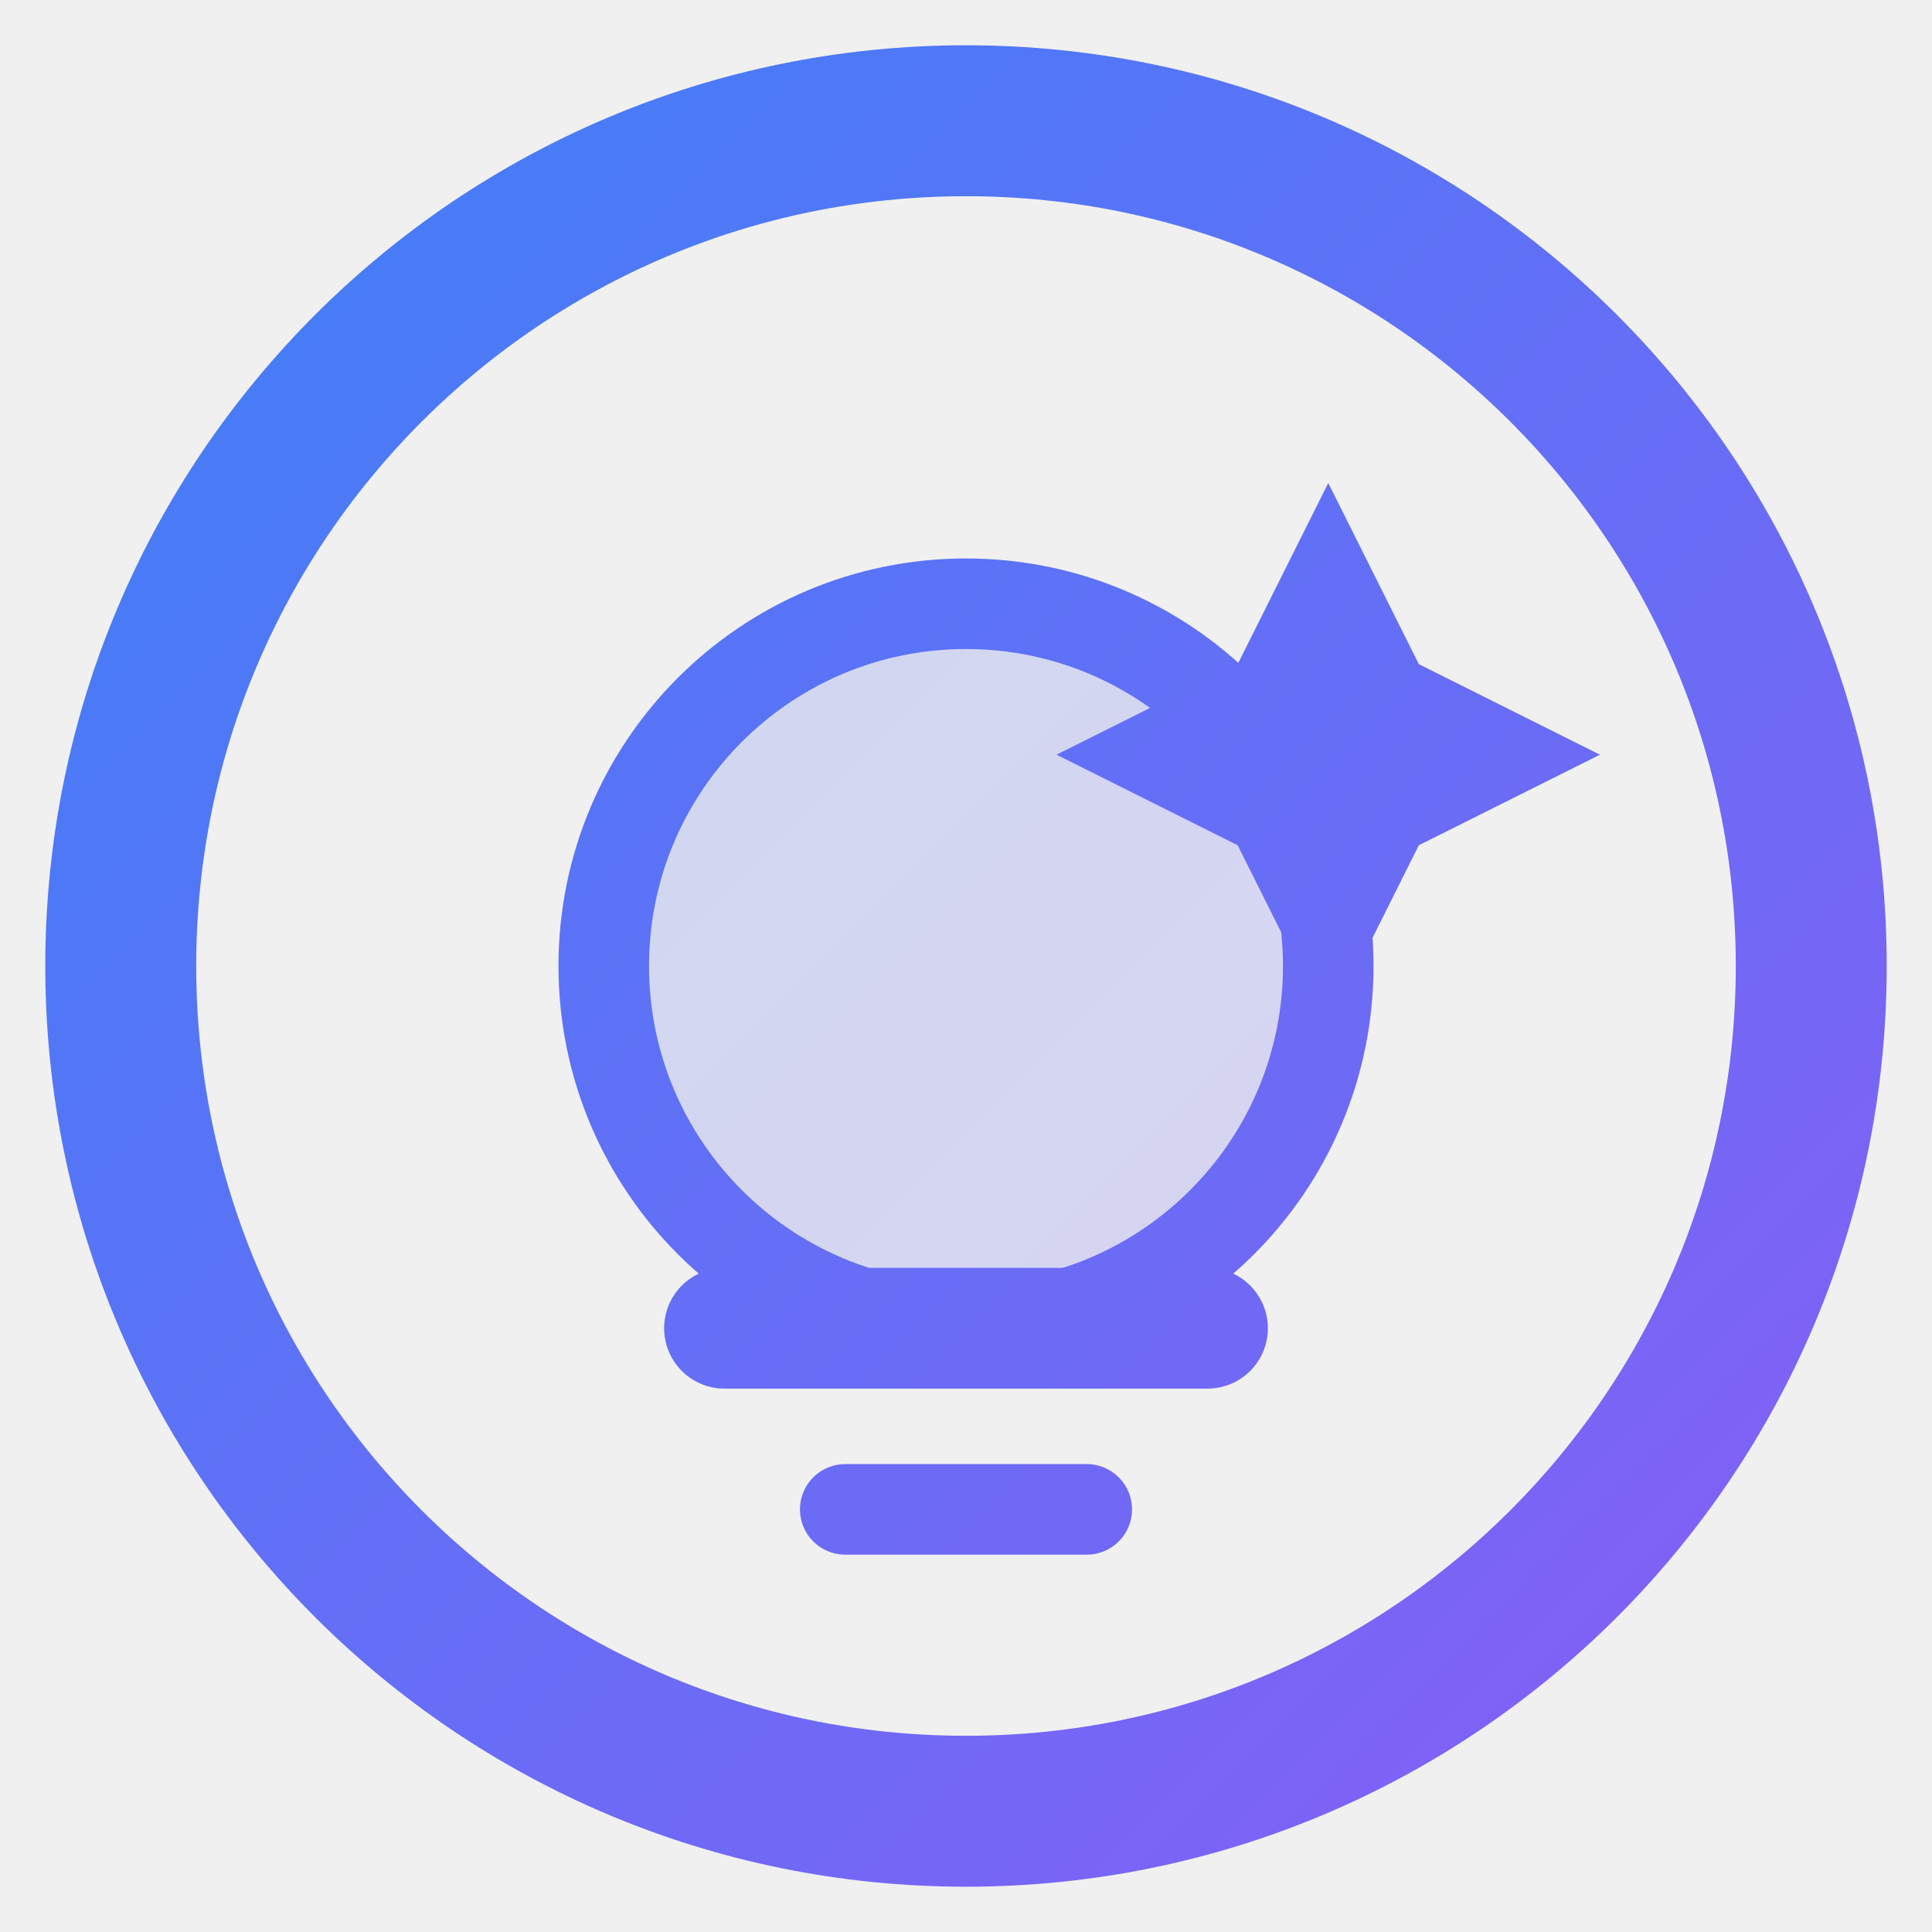
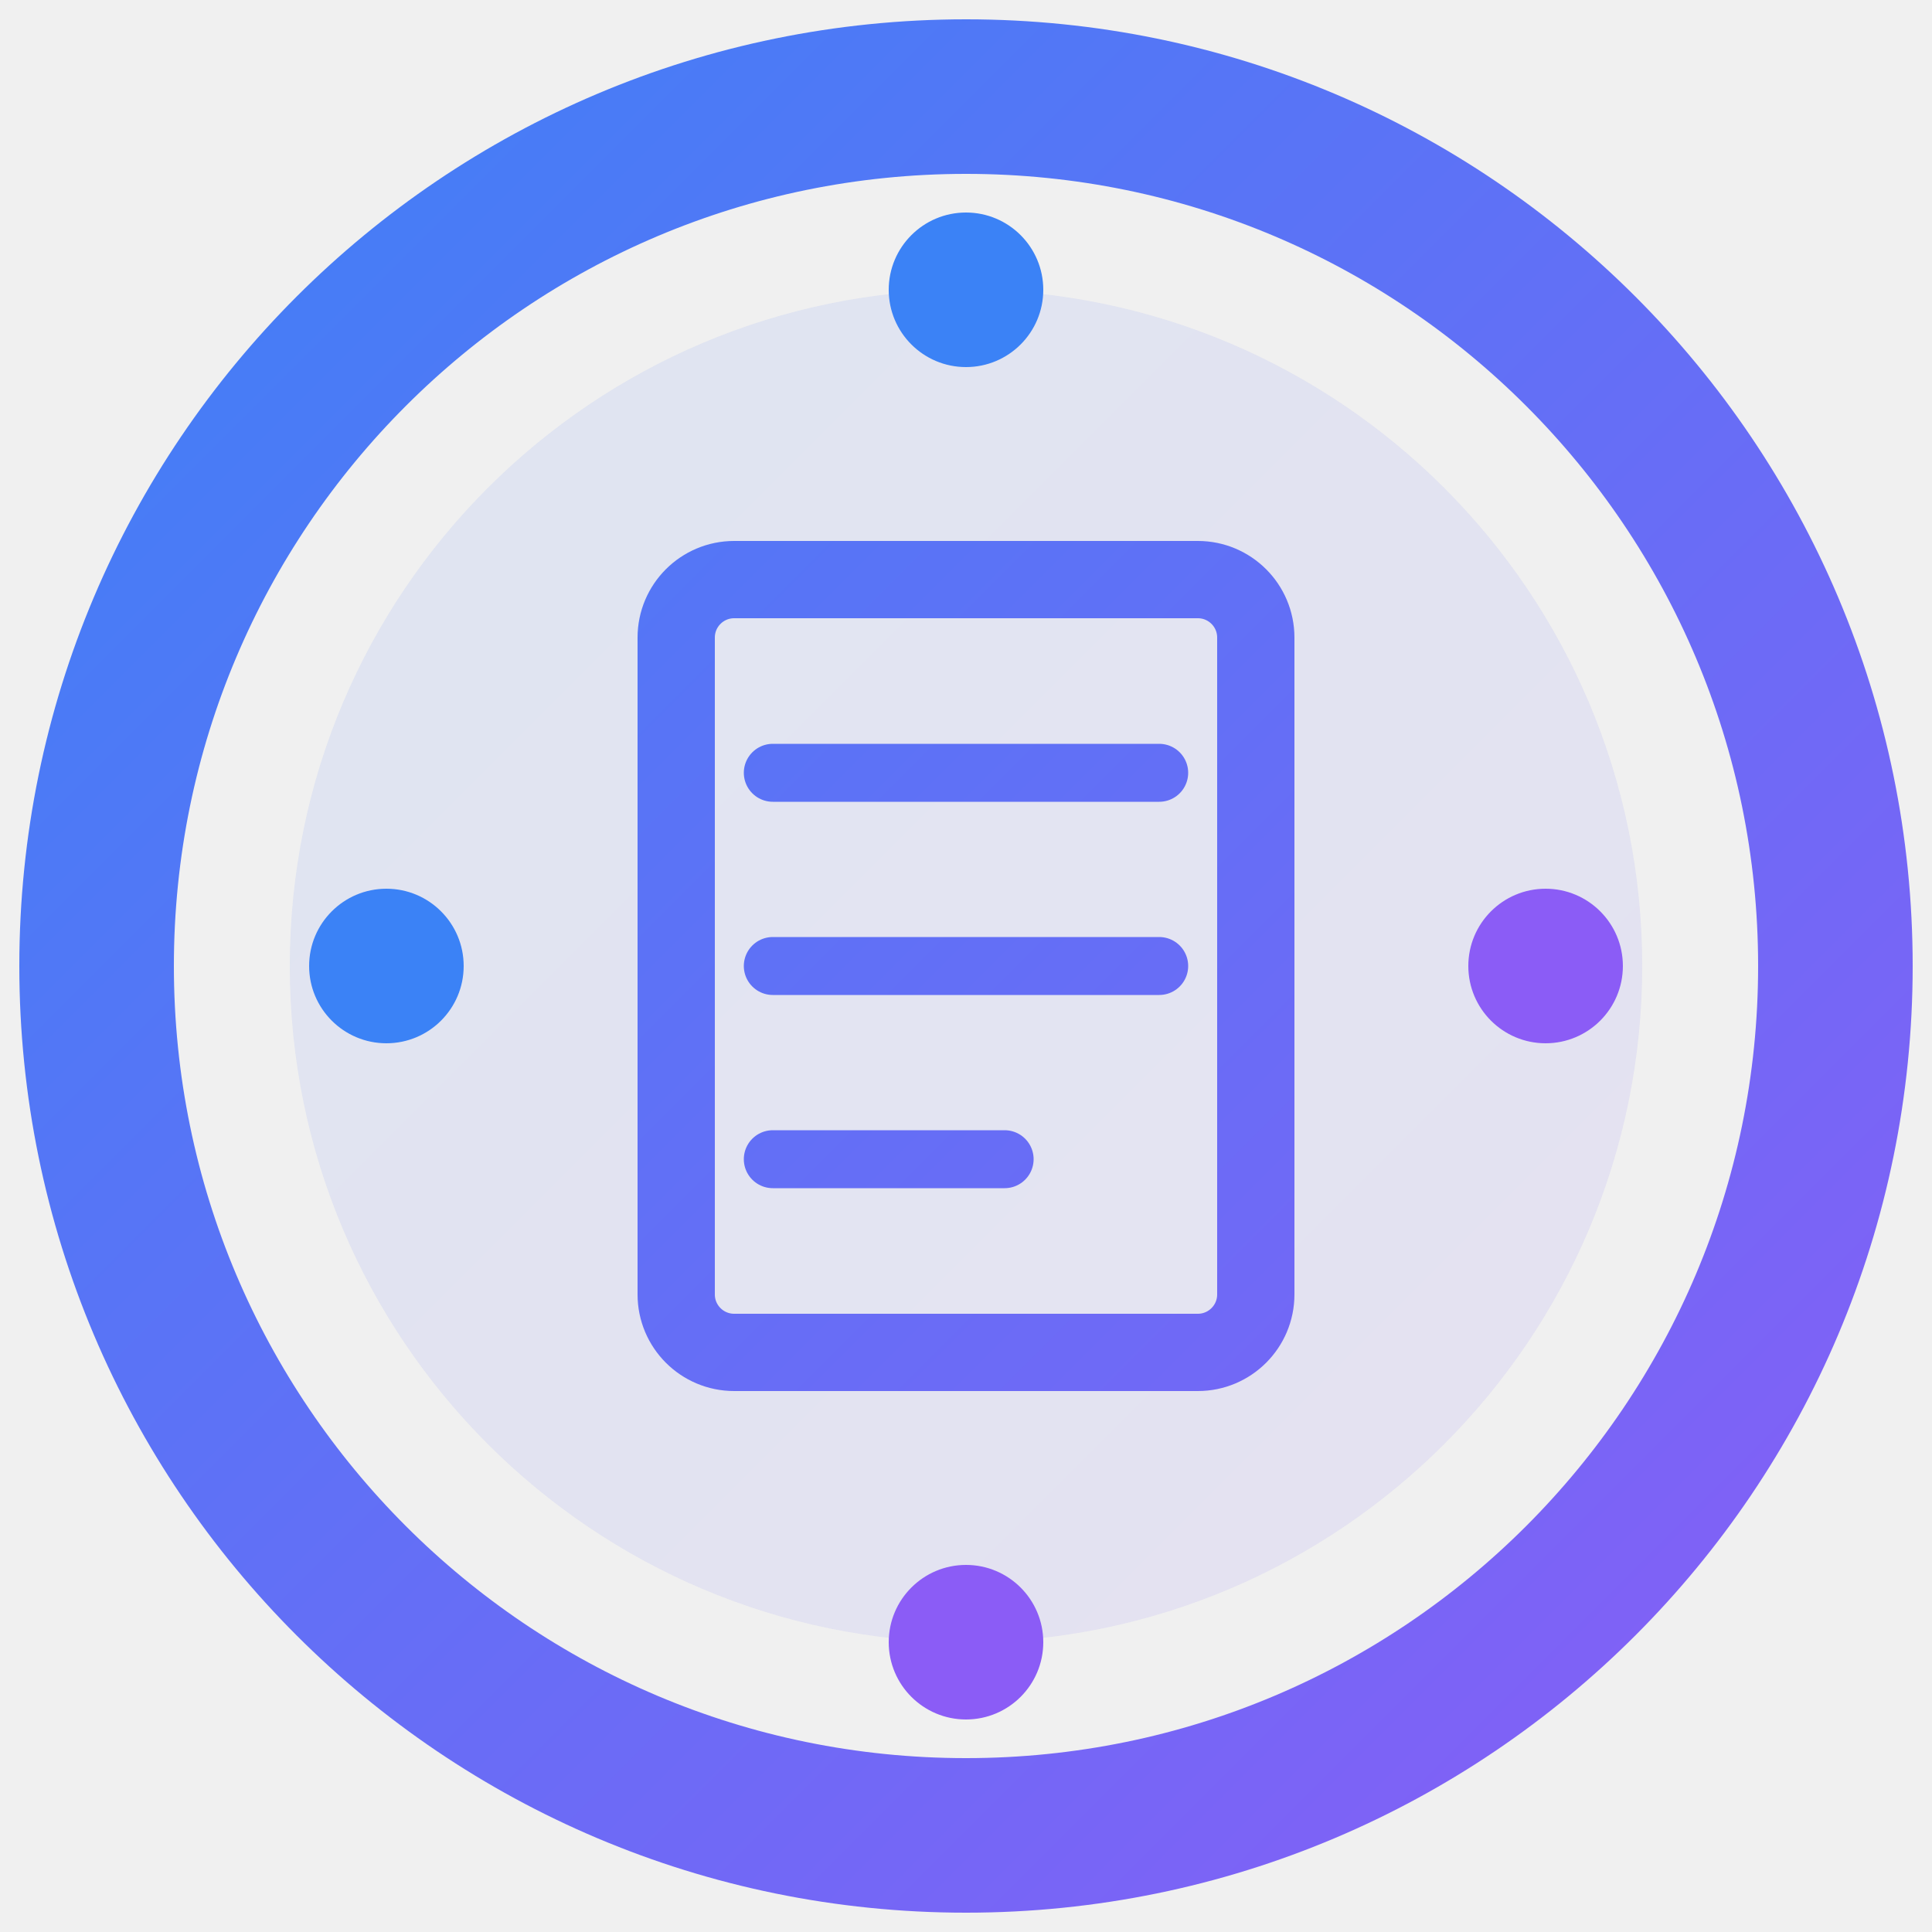
- <svg xmlns="http://www.w3.org/2000/svg" width="32" height="32" viewBox="0 0 32 32" fill="none">
+ <svg xmlns="http://www.w3.org/2000/svg" width="100" height="100" viewBox="0 0 100 100" fill="none">
  <defs>
-     <linearGradient id="logo_grad" x1="0" y1="0" x2="32" y2="32" gradientUnits="userSpaceOnUse">
+     <linearGradient id="gradient" x1="0" y1="0" x2="100" y2="100" gradientUnits="userSpaceOnUse">
      <stop stop-color="#3B82F6" />
      <stop offset="1" stop-color="#8B5CF6" />
    </linearGradient>
  </defs>
-   <circle cx="16" cy="16" r="14" stroke="url(#logo_grad)" stroke-width="2.5" />
-   <circle cx="16" cy="16" r="6" fill="url(#logo_grad)" fill-opacity="0.2" stroke="url(#logo_grad)" stroke-width="1.5" />
-   <path d="M12 22H20" stroke="url(#logo_grad)" stroke-width="2" stroke-linecap="round" />
-   <path d="M14 25H18" stroke="url(#logo_grad)" stroke-width="1.5" stroke-linecap="round" />
-   <path d="M22 8L23.5 11L26.5 12.5L23.5 14L22 17L20.5 14L17.5 12.5L20.5 11L22 8Z" fill="url(#logo_grad)" />
+   <circle cx="50" cy="50" r="45" stroke="url(#gradient)" stroke-width="8" />
+   <circle cx="50" cy="50" r="35" fill="url(#gradient)" fill-opacity="0.1" />
+   <rect x="35" y="30" width="30" height="40" rx="3" stroke="url(#gradient)" stroke-width="4" fill="white" fill-opacity="0.05" />
+   <line x1="40" y1="40" x2="60" y2="40" stroke="url(#gradient)" stroke-width="3" stroke-linecap="round" />
+   <line x1="40" y1="50" x2="60" y2="50" stroke="url(#gradient)" stroke-width="3" stroke-linecap="round" />
+   <line x1="40" y1="60" x2="52" y2="60" stroke="url(#gradient)" stroke-width="3" stroke-linecap="round" />
+   <circle cx="20" cy="50" r="4" fill="#3B82F6" />
+   <circle cx="80" cy="50" r="4" fill="#8B5CF6" />
+   <circle cx="50" cy="15" r="4" fill="#3B82F6" />
+   <circle cx="50" cy="85" r="4" fill="#8B5CF6" />
</svg>
